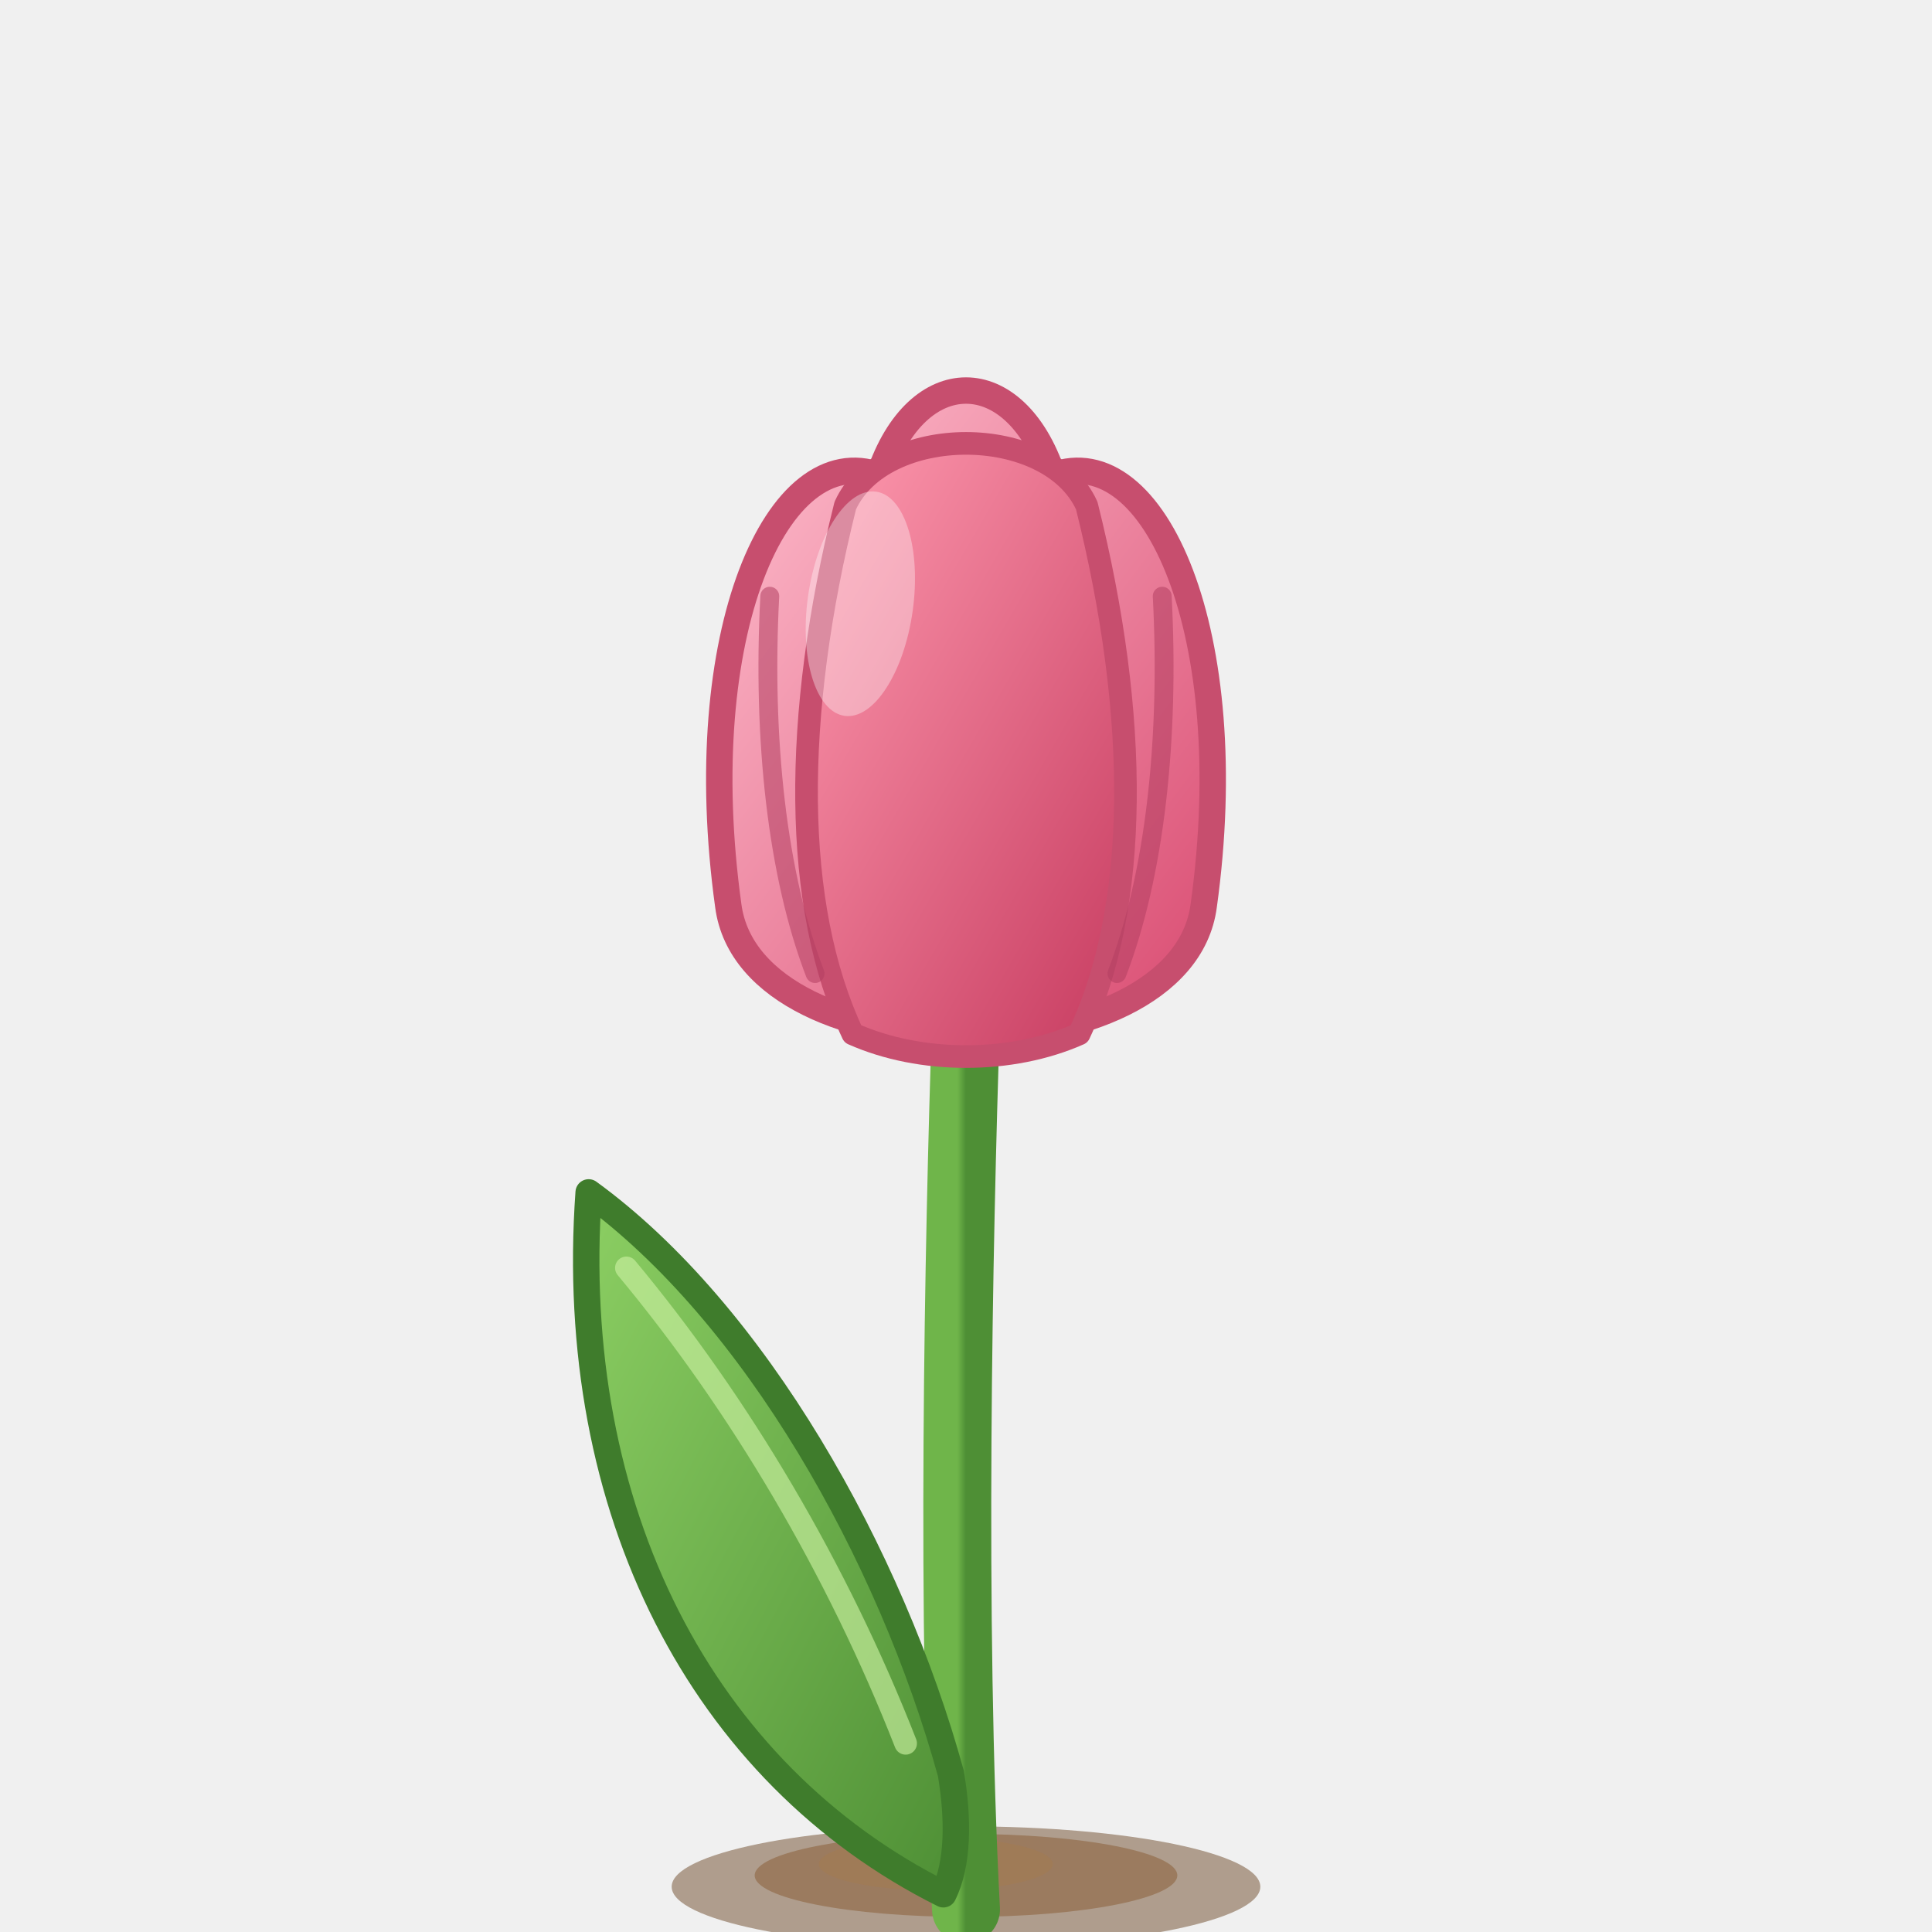
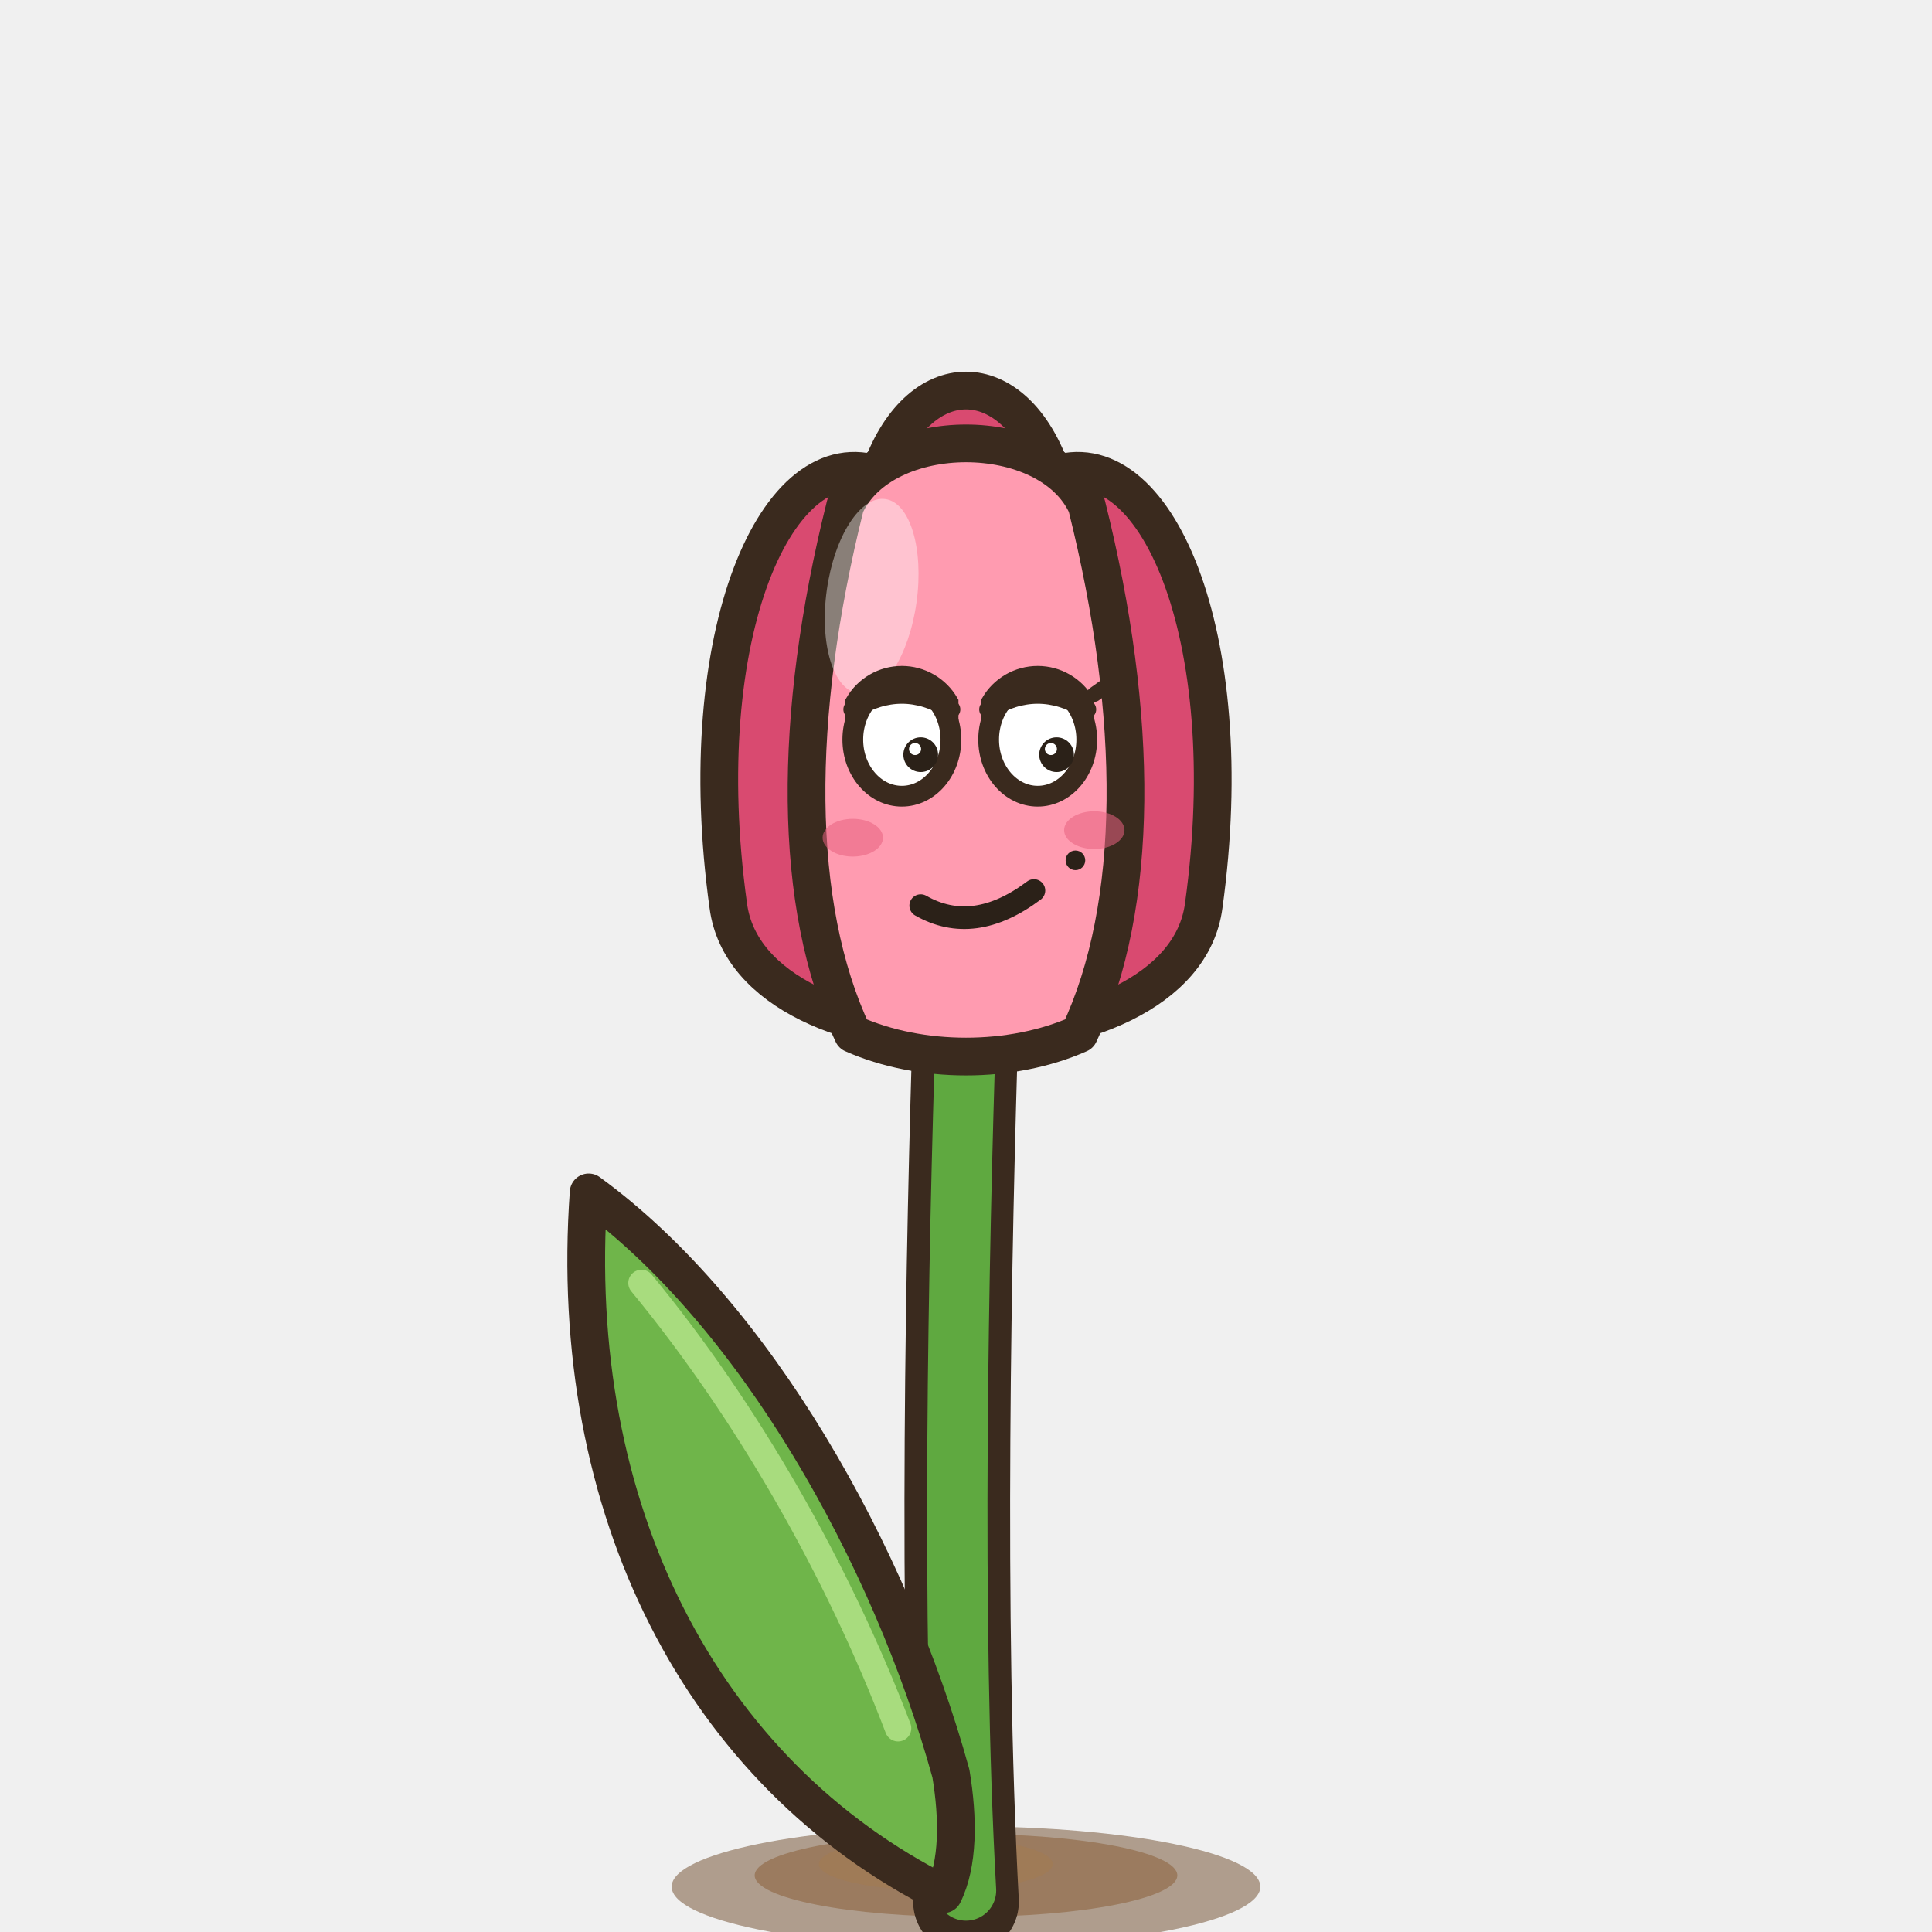
<svg xmlns="http://www.w3.org/2000/svg" width="512" height="512" viewBox="0 0 512 512">
-   <defs>
-     <linearGradient id="cup" x1="0" y1="0" x2="1" y2="1">
-       <stop offset="0" stop-color="#ffc0cf" />
-       <stop offset="1" stop-color="#d94a70" />
-     </linearGradient>
-     <linearGradient id="cupfront" x1="0" y1="0" x2="0.9" y2="1">
-       <stop offset="0" stop-color="#ff9bb0" />
-       <stop offset="1" stop-color="#c93f63" />
-     </linearGradient>
-     <linearGradient id="stem" x1="0" y1="0" x2="1" y2="0">
-       <stop offset="0" stop-color="#6fb54a" />
-       <stop offset="1" stop-color="#4e8f35" />
-     </linearGradient>
-     <linearGradient id="leaf" x1="0" y1="0" x2="1" y2="1">
-       <stop offset="0" stop-color="#8ccf63" />
-       <stop offset="1" stop-color="#4e8f35" />
-     </linearGradient>
-   </defs>
+   <defs />
  <ellipse cx="256" cy="500" rx="78" ry="16" fill="#6d4a2a" opacity="0.50" />
  <ellipse cx="256" cy="497" rx="56" ry="11" fill="#8a5f38" opacity="0.55" />
  <ellipse cx="248" cy="494" rx="31" ry="7" fill="#a4794e" opacity="0.45" />
-   <path d="M256 506 C252 430 254 330 256 270" stroke="url(#stem)" stroke-width="18" fill="none" stroke-linecap="round" />
-   <path d="M250 502 C186 470 150 400 156 316 C200 348 236 412 252 470 C254 482 254 494 250 502 Z" fill="url(#leaf)" stroke="#3f7c2c" stroke-width="7" stroke-linejoin="round" />
-   <path d="M166 336 C196 372 222 416 240 462" stroke="#c9ef9f" stroke-width="6" fill="none" stroke-linecap="round" opacity="0.65" />
-   <path d="M193 240 C183 168 206 116 233 126 C243 96 269 96 279 126 C306 116 329 168 319 240 C313 286 199 286 193 240 Z" fill="url(#cup)" stroke="#c74e6e" stroke-width="7" stroke-linejoin="round" />
-   <path d="M224 134 C210 190 210 240 226 274 C244 282 268 282 286 274 C302 240 302 190 288 134 C278 112 234 112 224 134 Z" fill="url(#cupfront)" stroke="#c74e6e" stroke-width="6" stroke-linejoin="round" />
-   <ellipse cx="228" cy="160" rx="14" ry="30" transform="rotate(8 228 160)" fill="#ffffff" opacity="0.35" />
-   <path d="M204 158 C202 196 206 232 216 258" stroke="#b23e60" stroke-width="5" fill="none" stroke-linecap="round" opacity="0.55" />
-   <path d="M308 158 C310 196 306 232 296 258" stroke="#b23e60" stroke-width="5" fill="none" stroke-linecap="round" opacity="0.55" />
+   <path d="M256 504 C252 430 254 330 256 268" stroke="#3A2A1E" stroke-width="28" fill="none" stroke-linecap="round" />
+   <path d="M256 501 C252 430 254 332 256 271" stroke="#5FA940" stroke-width="16" fill="none" stroke-linecap="round" />
+   <path d="M250 502 C186 470 150 400 156 316 C200 348 236 412 252 470 C254 482 254 494 250 502 Z" fill="#6FB54A" stroke="#3A2A1E" stroke-width="10" stroke-linejoin="round" />
+   <path d="M170 340 C198 374 222 416 238 458" stroke="#A8DC7E" stroke-width="7" fill="none" stroke-linecap="round" />
+   <path d="M193 240 C183 168 206 116 233 126 C243 96 269 96 279 126 C306 116 329 168 319 240 C313 286 199 286 193 240 Z" fill="#D94A70" stroke="#3A2A1E" stroke-width="10" stroke-linejoin="round" />
+   <path d="M224 134 C210 190 210 240 226 274 C244 282 268 282 286 274 C302 240 302 190 288 134 C278 112 234 112 224 134 Z" fill="#FF9BB0" stroke="#3A2A1E" stroke-width="10" stroke-linejoin="round" />
+   <ellipse cx="231" cy="158" rx="12" ry="26" transform="rotate(8 231 158)" fill="#FFFFFF" opacity="0.4" />
+   <ellipse cx="239" cy="196" rx="13" ry="15" fill="#FFFFFF" stroke="#3A2A1E" stroke-width="5.5" />
+   <ellipse cx="275" cy="196" rx="13" ry="15" fill="#FFFFFF" stroke="#3A2A1E" stroke-width="5.5" />
+   <path d="M226 192 A13 13 0 0 1 252 191 L252 186 A15 15 0 0 0 226 186 Z" fill="#E86A8C" stroke="#3A2A1E" stroke-width="4" />
+   <path d="M262 192 A13 13 0 0 1 288 191 L288 186 A15 15 0 0 0 262 186 Z" fill="#E86A8C" stroke="#3A2A1E" stroke-width="4" />
+   <path d="M226 188 Q239 180 252 188" stroke="#3A2A1E" stroke-width="5" fill="none" stroke-linecap="round" />
+   <path d="M262 188 Q275 180 288 188" stroke="#3A2A1E" stroke-width="5" fill="none" stroke-linecap="round" />
+   <path d="M290 184 l7 -5" stroke="#3A2A1E" stroke-width="4" stroke-linecap="round" />
+   <circle cx="244" cy="200" r="4.6" fill="#2B2118" />
+   <circle cx="280" cy="200" r="4.6" fill="#2B2118" />
+   <circle cx="242.5" cy="198.5" r="1.6" fill="#FFFFFF" />
+   <circle cx="278.5" cy="198.5" r="1.6" fill="#FFFFFF" />
+   <path d="M244 240 Q258 248 274 236" stroke="#2B2118" stroke-width="6" fill="none" stroke-linecap="round" />
+   <circle cx="285" cy="228" r="2.6" fill="#2B2118" />
+   <ellipse cx="226" cy="222" rx="8" ry="5" fill="#E8607F" opacity="0.55" />
+   <ellipse cx="290" cy="220" rx="8" ry="5" fill="#E8607F" opacity="0.55" />
</svg>
